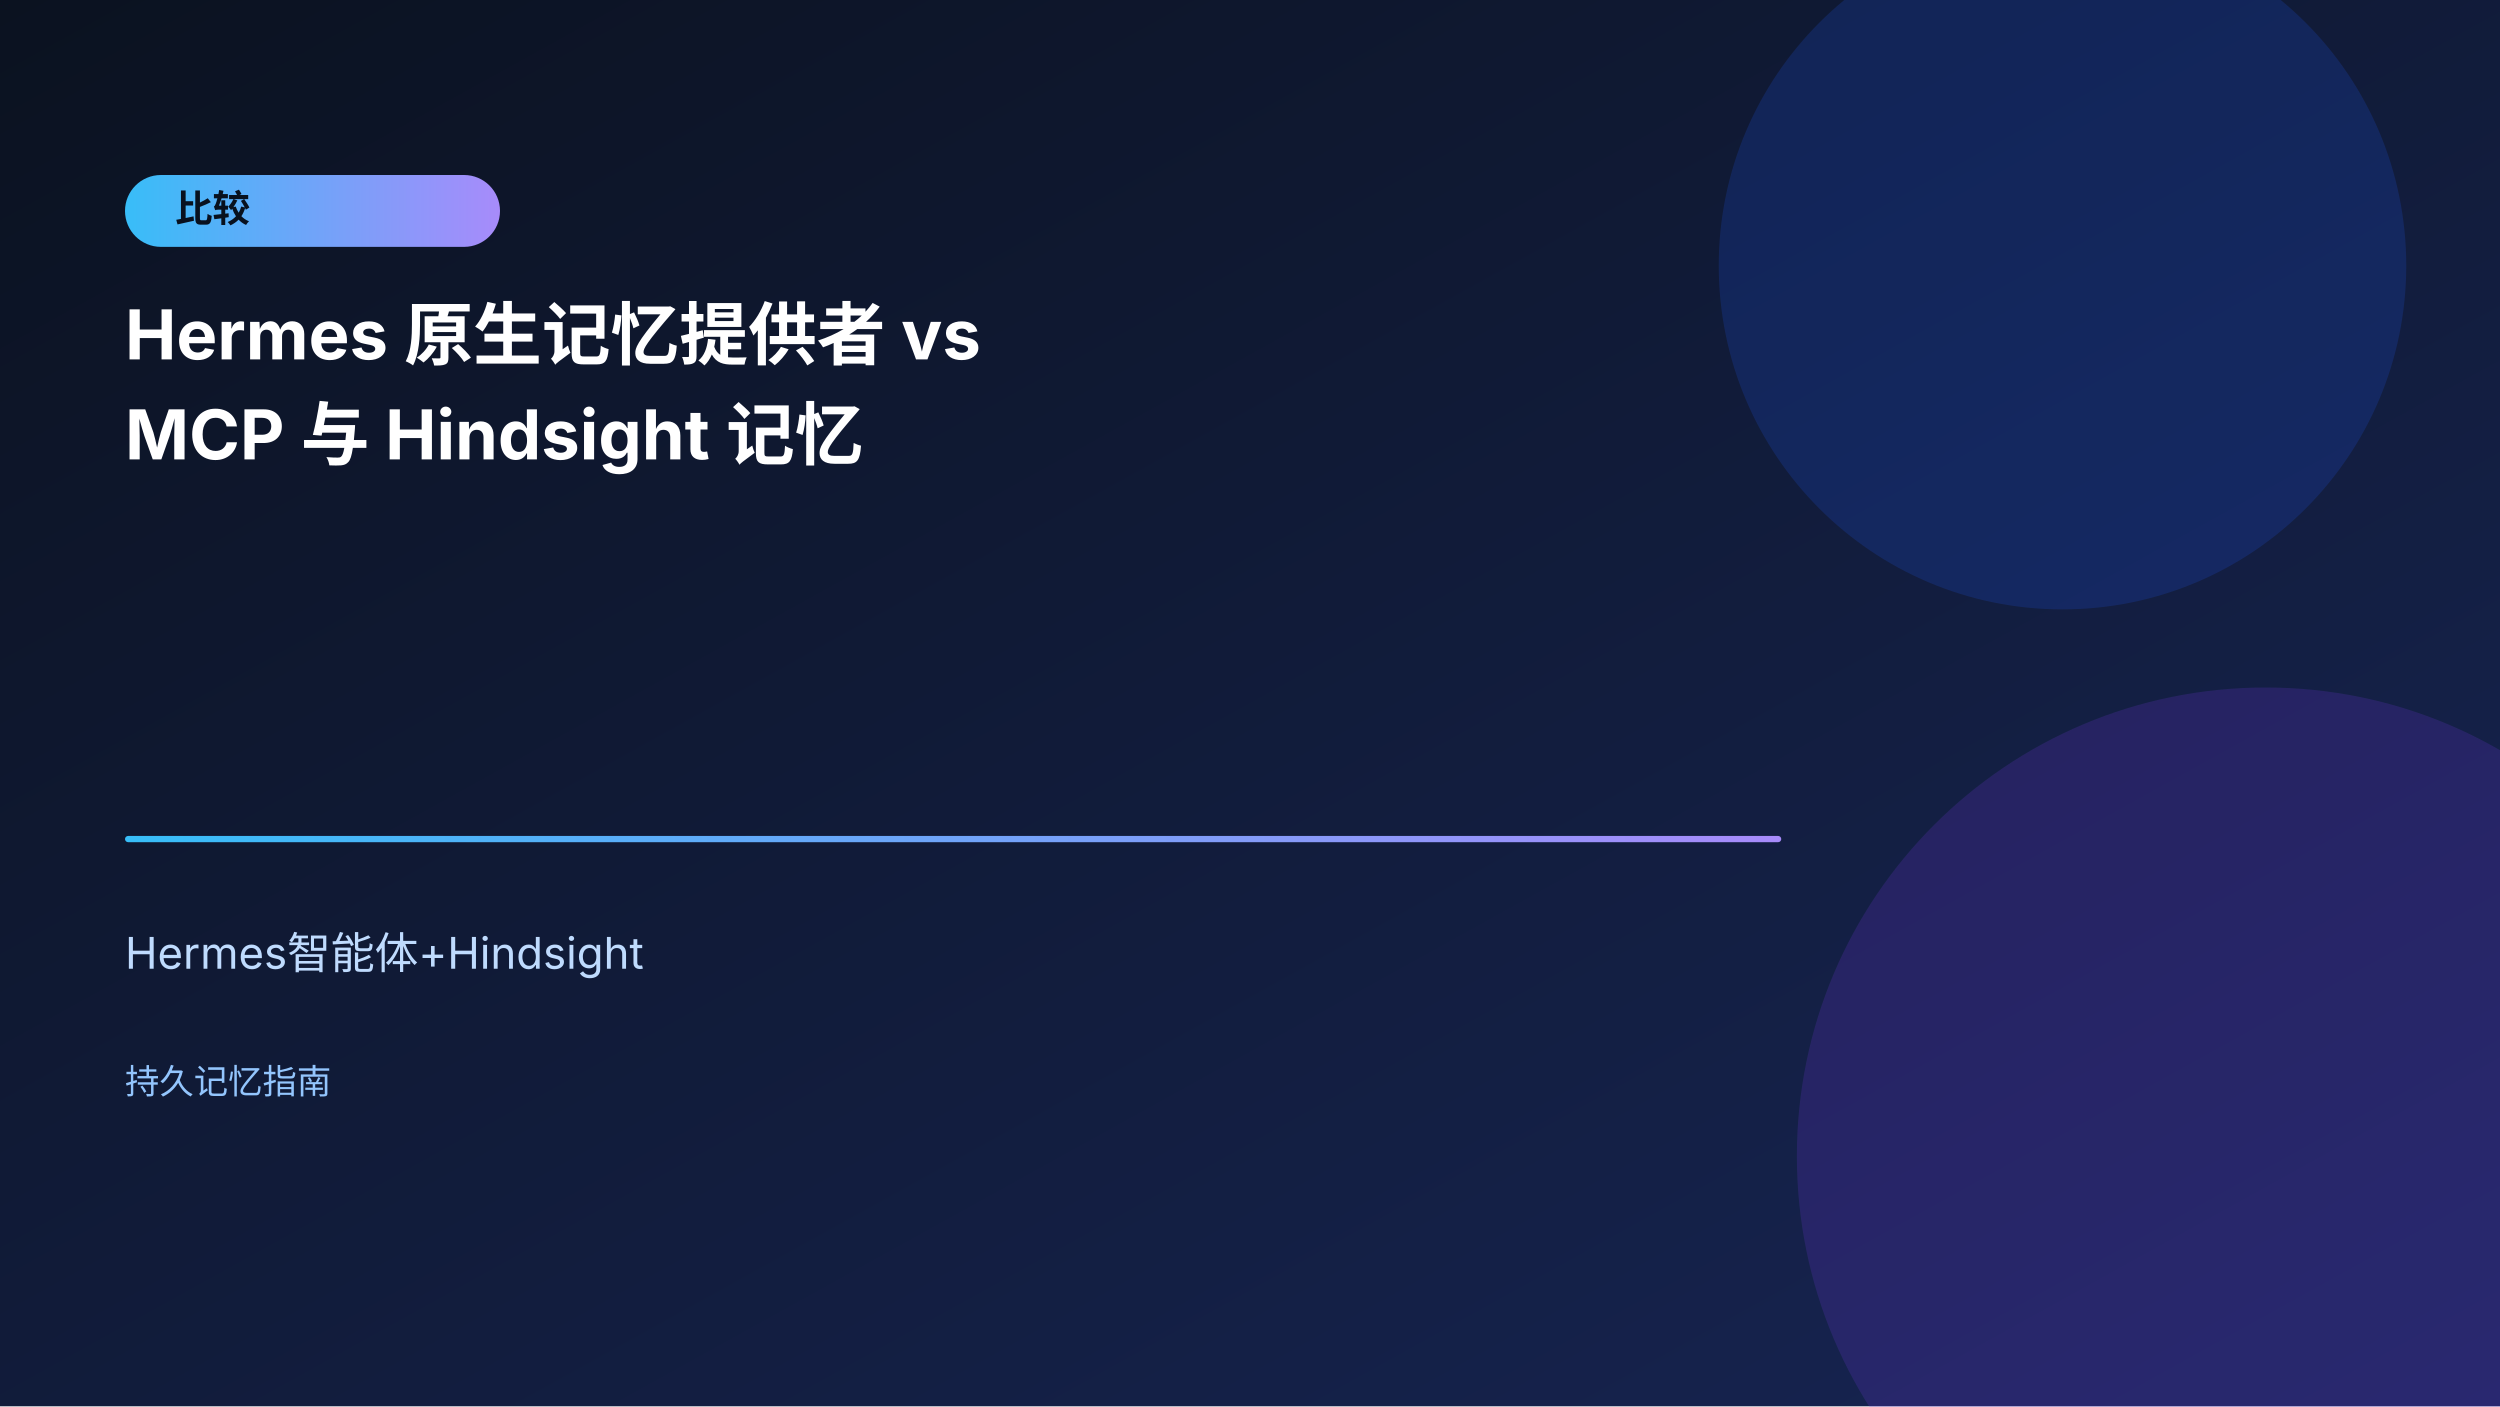
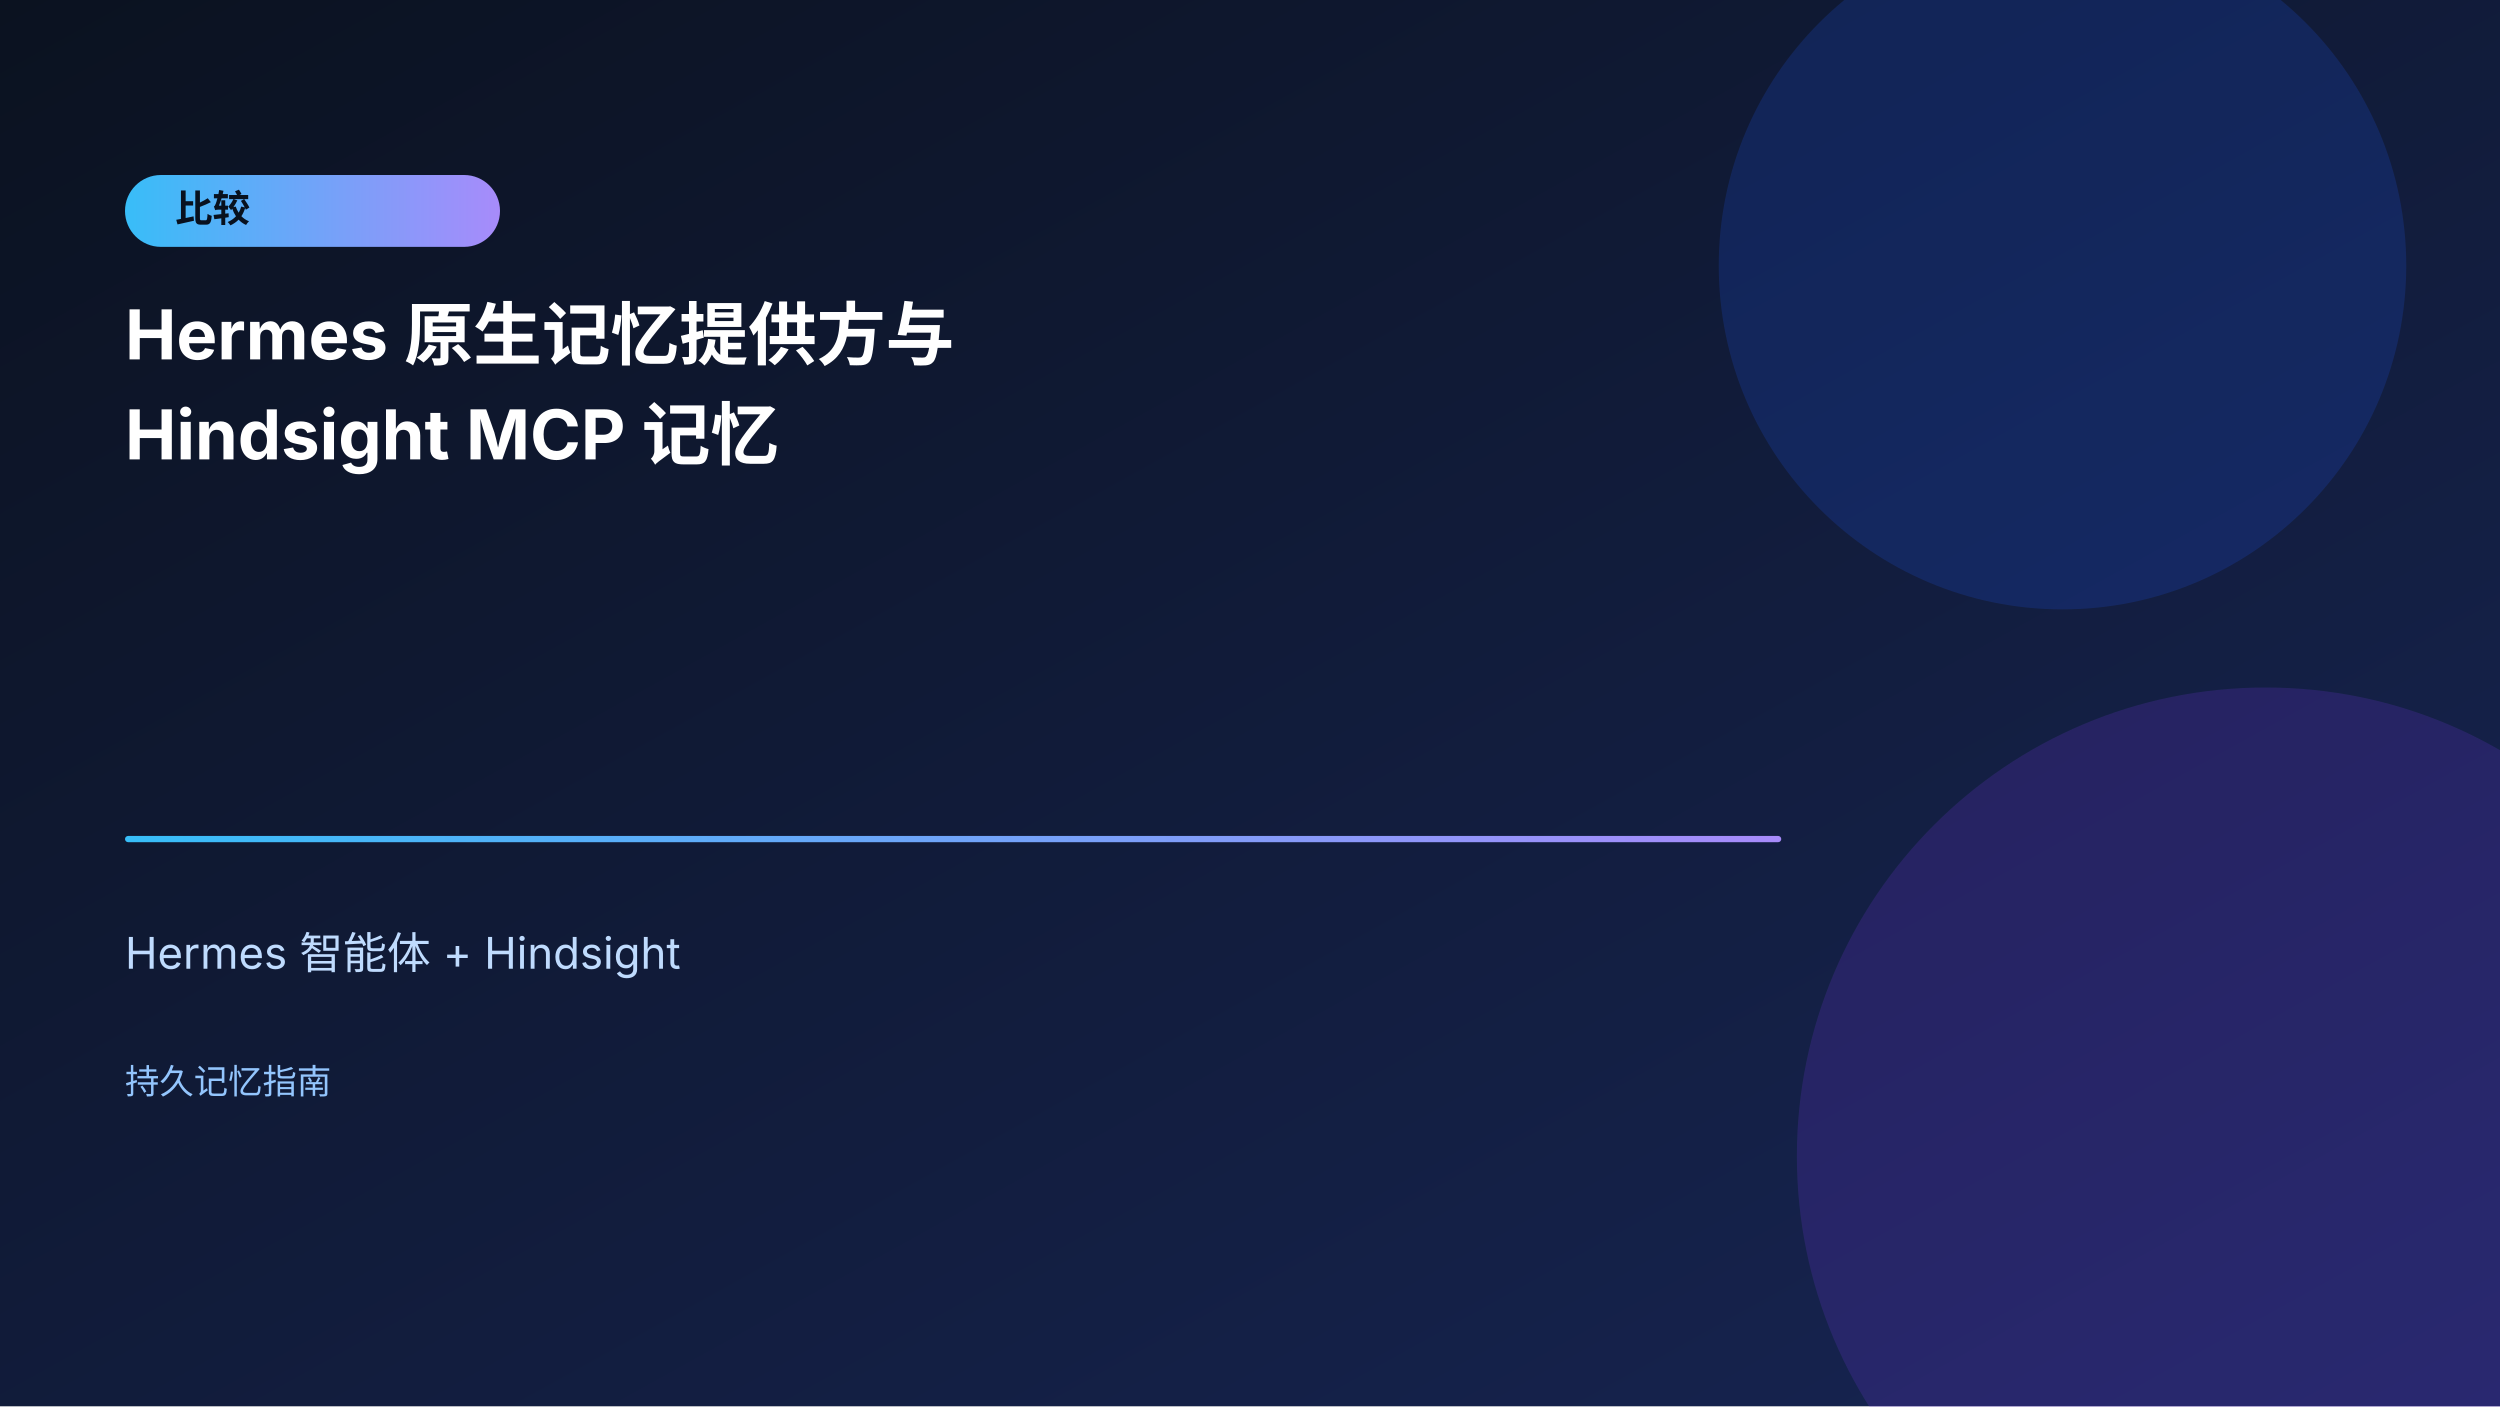
- <svg xmlns="http://www.w3.org/2000/svg" width="1600" height="900" viewBox="0 0 1600 900" role="img" aria-label="Comparison: Hermes Native Memory Provider vs MCP Memory with Hindsight">
+ <svg xmlns="http://www.w3.org/2000/svg" width="1600" height="900" viewBox="0 0 1600 900" role="img" aria-label="对比：Hermes 原生记忆提供方与 Hindsight MCP 记忆">
  <defs>
    <linearGradient id="bg" x1="0" y1="0" x2="1" y2="1">
      <stop offset="0%" stop-color="#0b1220" />
      <stop offset="100%" stop-color="#172554" />
    </linearGradient>
    <linearGradient id="accent" x1="0" y1="0" x2="1" y2="0">
      <stop offset="0%" stop-color="#38bdf8" />
      <stop offset="100%" stop-color="#a78bfa" />
    </linearGradient>
  </defs>
  <rect width="1600" height="900" fill="url(#bg)" />
  <circle cx="1320" cy="170" r="220" fill="#1d4ed8" opacity="0.22" />
  <circle cx="1450" cy="740" r="300" fill="#7c3aed" opacity="0.18" />
  <rect x="80" y="112" width="240" height="46" rx="23" fill="url(#accent)" />
  <text x="112" y="142" font-family="Inter, Arial, sans-serif" font-size="24" font-weight="800" fill="#08111f">比较</text>
-   <text x="80" y="230" font-family="Inter, Arial, sans-serif" font-size="44" font-weight="700" fill="#ffffff">Hermes 原生记忆提供者 vs</text>
-   <text x="80" y="294" font-family="Inter, Arial, sans-serif" font-size="44" font-weight="700" fill="#ffffff">MCP 与 Hindsight 记忆</text>
+   <text x="80" y="230" font-family="Inter, Arial, sans-serif" font-size="44" font-weight="700" fill="#ffffff">Hermes 原生记忆提供方与</text>
+   <text x="80" y="294" font-family="Inter, Arial, sans-serif" font-size="44" font-weight="700" fill="#ffffff">Hindsight MCP 记忆</text>
  <rect x="80" y="535" width="1060" height="4" rx="2" fill="url(#accent)" />
-   <text x="80" y="620" font-family="Inter, Arial, sans-serif" font-size="28" fill="#bfdbfe">Hermes智能体+Hindsight</text>
+   <text x="80" y="620" font-family="Inter, Arial, sans-serif" font-size="28" fill="#bfdbfe">Hermes 智能体 + Hindsight</text>
  <text x="80" y="700" font-family="Inter, Arial, sans-serif" font-size="22" fill="#93c5fd">持久记忆指南</text>
</svg>
